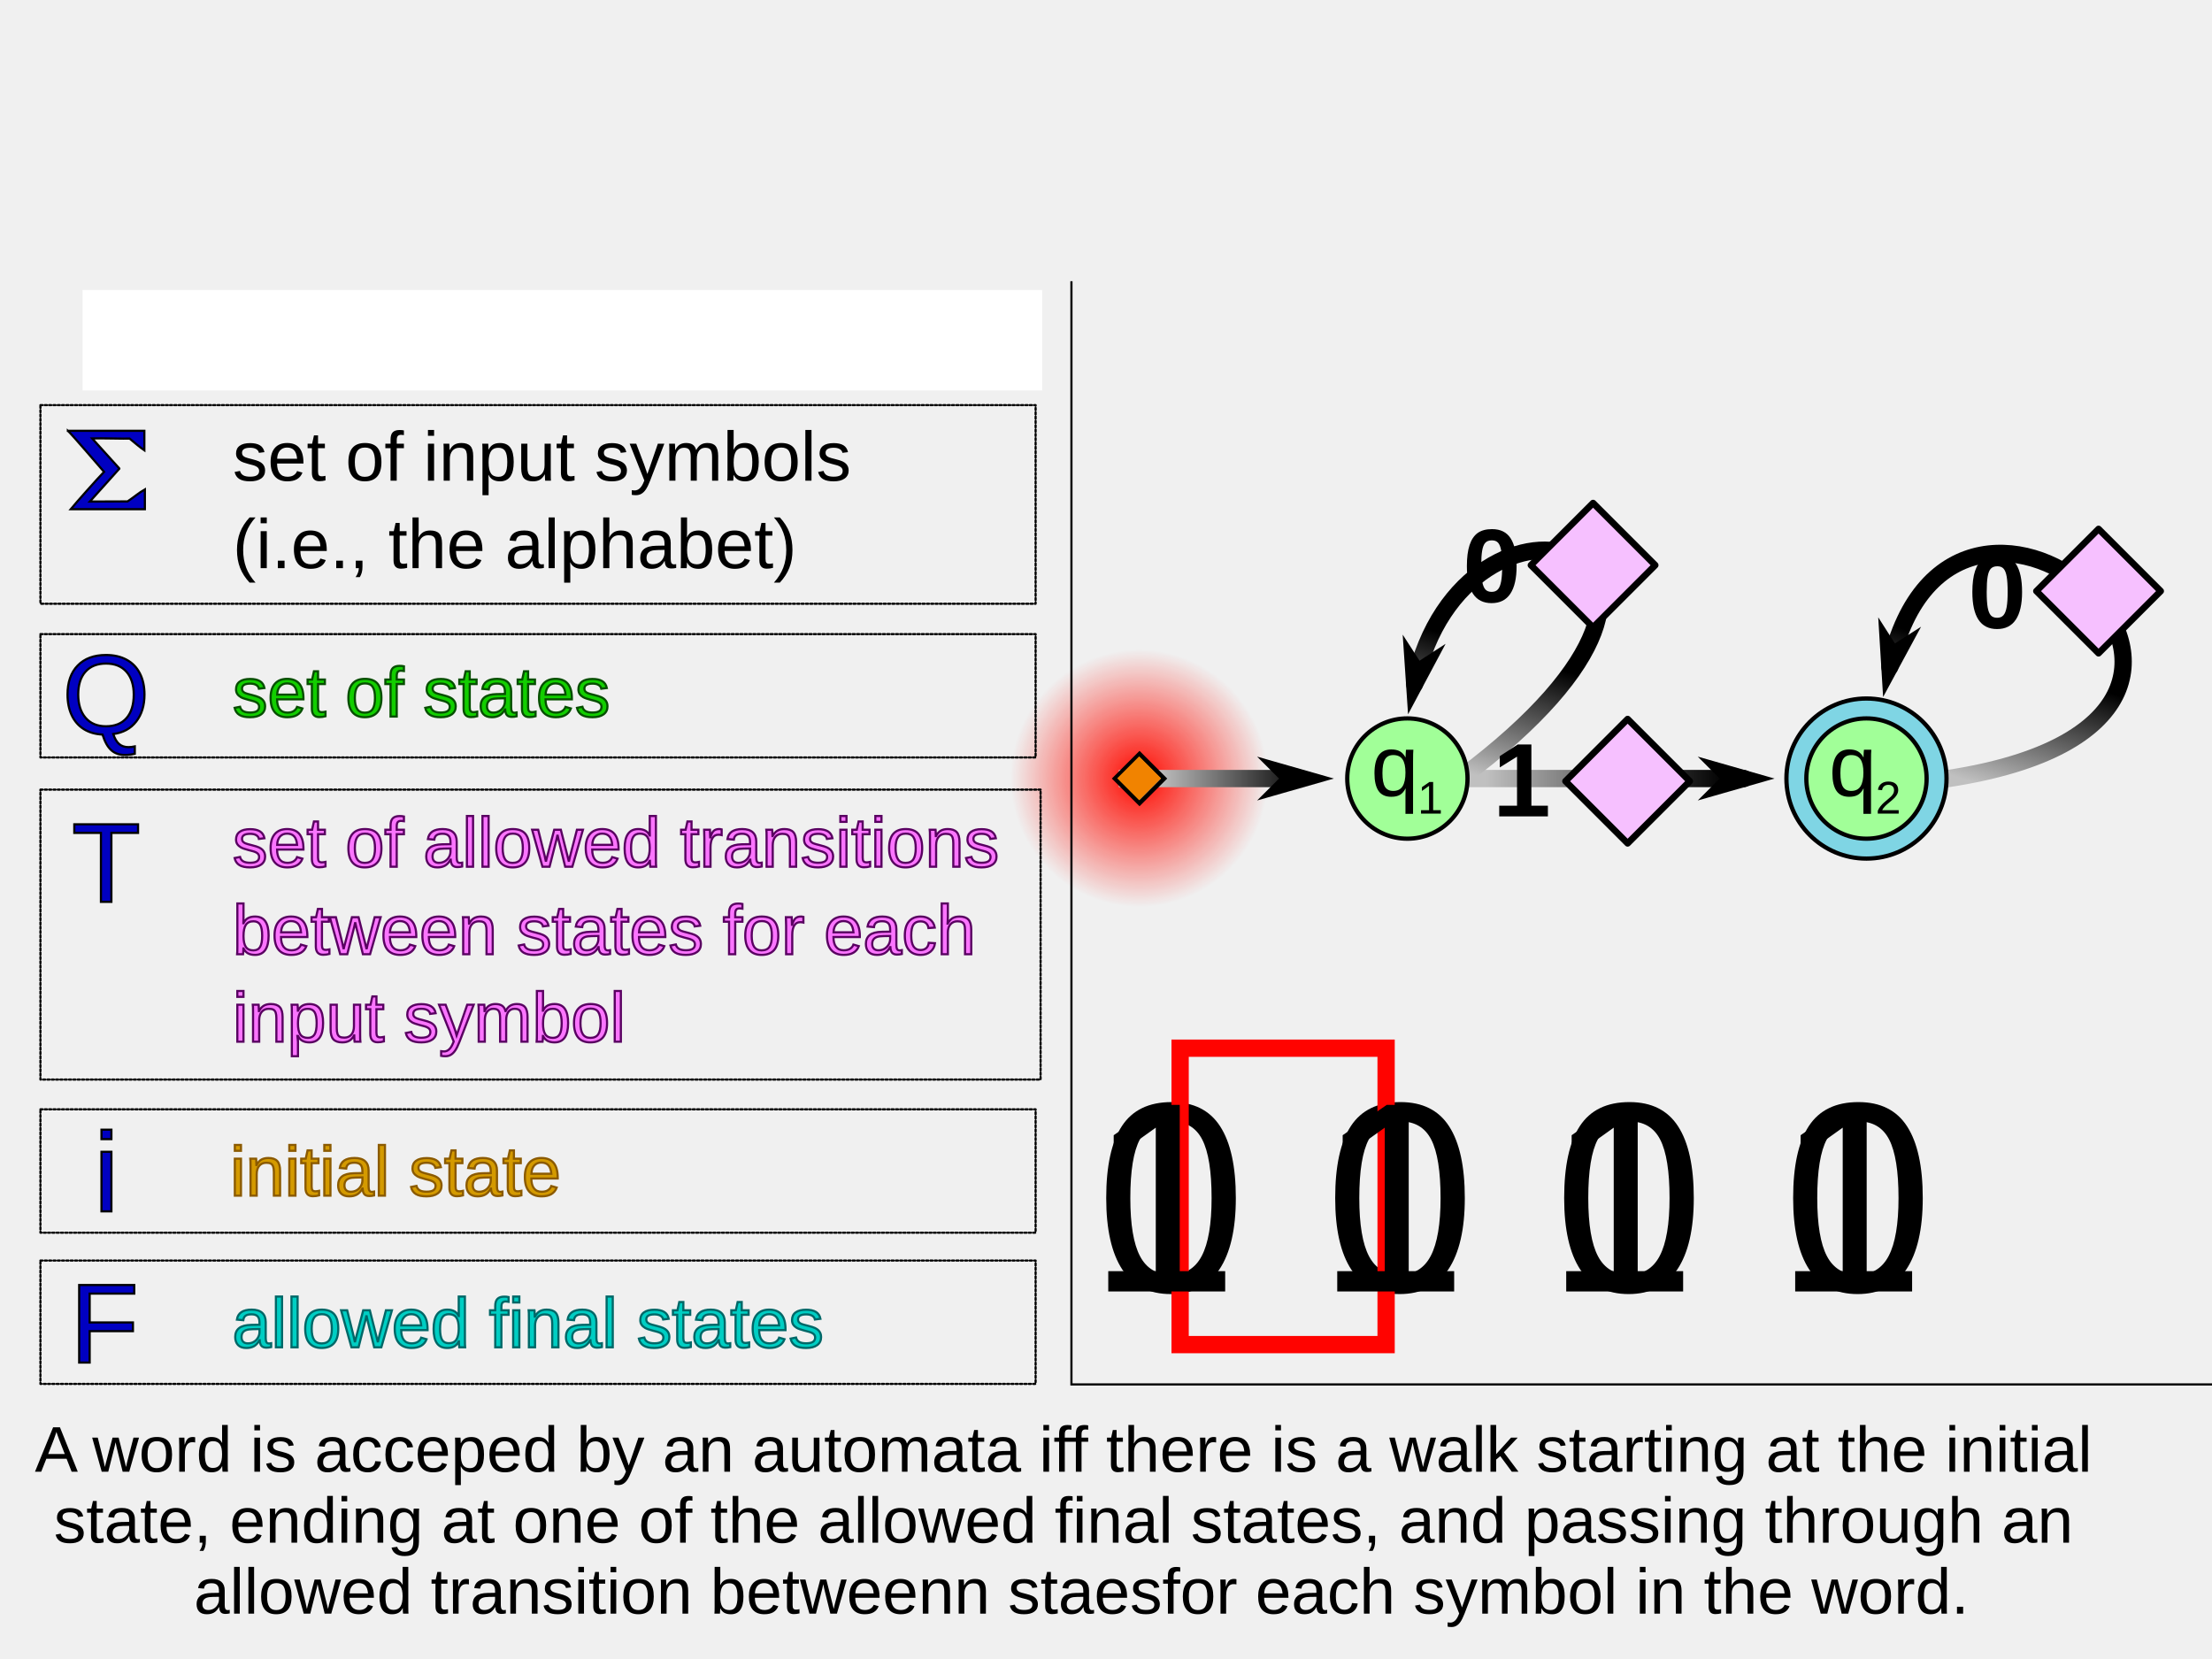
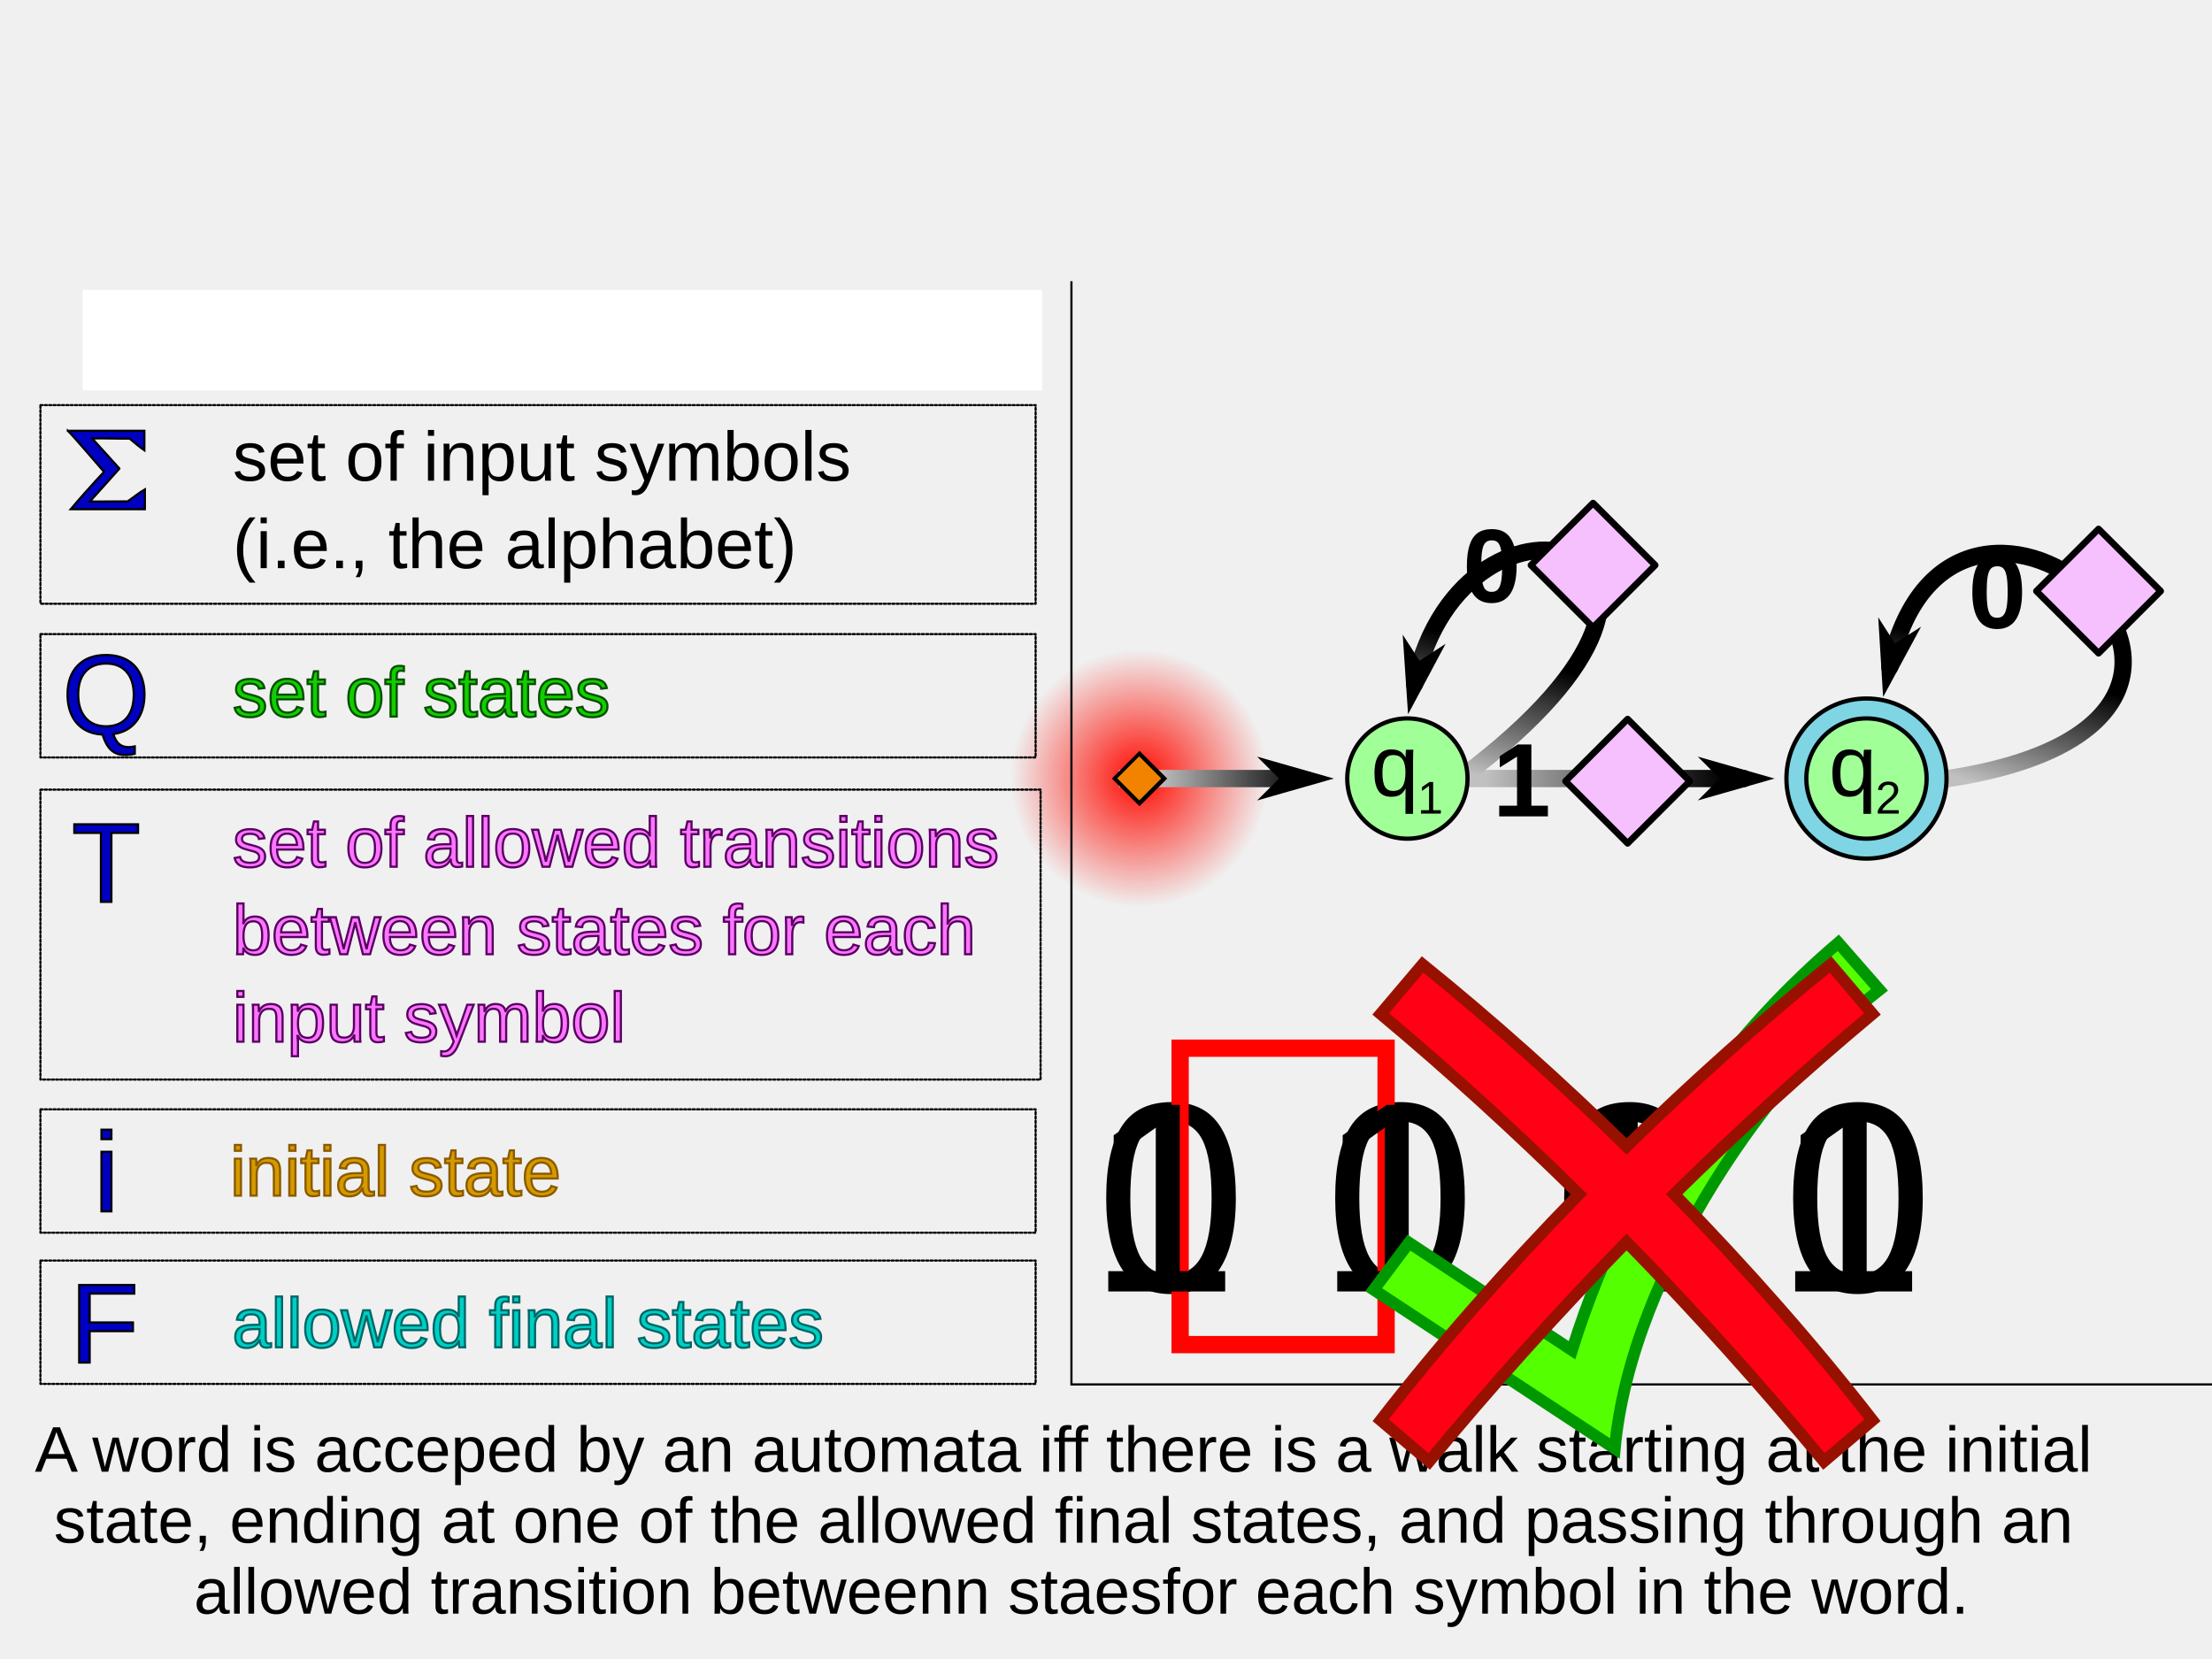
<svg xmlns="http://www.w3.org/2000/svg" xmlns:xlink="http://www.w3.org/1999/xlink" height="768" width="1024" id="svg2" version="1.1">
  <defs id="defs26765">
    <linearGradient id="linearGradient10041">
      <stop style="stop-color:#ff0a00;stop-opacity:1;" offset="0" id="stop10043" />
      <stop style="stop-color:#ff0a00;stop-opacity:0;" offset="1" id="stop10045" />
    </linearGradient>
    <marker orient="auto" refY="0.0" refX="0.0" id="EmptyDiamondSstart" style="overflow:visible">
      <path id="path7055" d="M 0,-7.071 L -7.071,0 L 0,7.071 L 7.071,0 L 0,-7.071 z " style="fill-rule:evenodd;fill:#FFFFFF;stroke:#000000;stroke-width:1.0pt;marker-start:none" transform="scale(0.2) translate(6,0)" />
    </marker>
    <linearGradient id="linearGradient8340">
      <stop style="stop-color:#c0c0c0;stop-opacity:1;" offset="0" id="stop8342" />
      <stop style="stop-color:#000000;stop-opacity:1;" offset="1" id="stop8344" />
    </linearGradient>
    <marker orient="auto" refY="0.0" refX="0.0" id="Arrow1Send" style="overflow:visible;">
      <path id="path6948" d="M 0.0,0.0 L 5.0,-5.0 L -12.5,0.0 L 5.0,5.0 L 0.0,0.0 z " style="fill-rule:evenodd;stroke:#000000;stroke-width:1.0pt;marker-start:none;" transform="scale(0.2) rotate(180) translate(6,0)" />
    </marker>
    <radialGradient xlink:href="#linearGradient10041" id="radialGradient10047" cx="653.53" cy="365.649" fx="653.53" fy="365.649" r="40.7" gradientUnits="userSpaceOnUse" />
    <linearGradient xlink:href="#linearGradient8340" id="linearGradient3177" gradientUnits="userSpaceOnUse" gradientTransform="translate(-10,40)" x1="546.186" y1="320.413" x2="614.607" y2="320.413" />
    <linearGradient xlink:href="#linearGradient8340" id="linearGradient3179" gradientUnits="userSpaceOnUse" gradientTransform="translate(210,40)" x1="697.925" y1="320.413" x2="715.146" y2="264.719" />
    <linearGradient xlink:href="#linearGradient8340" id="linearGradient3181" gradientUnits="userSpaceOnUse" gradientTransform="translate(-10,40)" x1="697.925" y1="320.413" x2="808.607" y2="320.413" />
    <linearGradient xlink:href="#linearGradient8340" id="linearGradient3183" gradientUnits="userSpaceOnUse" gradientTransform="translate(-10,40)" x1="697.925" y1="320.413" x2="715.146" y2="264.719" />
  </defs>
  <path style="fill:url(#radialGradient10047);fill-opacity:1;stroke:none" id="automata.marker" d="m 694.23,365.649 a 40.7,40.7 0 1 1 -81.401,0 40.7,40.7 0 1 1 81.401,0 z" transform="matrix(1.4641,0,0,1.4641,-429.4835,-175.0466)" />
  <g id="automata.5tuple">
    <text id="text5954" y="171.675" x="41.097" style="font-size:40px;font-style:normal;font-variant:normal;font-weight:normal;font-stretch:normal;text-align:start;line-height:125%;letter-spacing:0px;word-spacing:0px;writing-mode:lr-tb;text-anchor:start;fill:#000000;fill-opacity:1;stroke:none;font-family:Arial;-inkscape-font-specification:Arial" xml:space="preserve">
      <tspan y="171.675" x="41.097" id="tspan5956">automata</tspan>
    </text>
    <path transform="translate(-18.98249,-172.8602)" d="m 251.169,325.889 a 3.422,3.422 0 1 1 -6.844,0 3.422,3.422 0 1 1 6.844,0 z" id="path3066" style="fill:#000000;fill-opacity:1;stroke:none" />
    <path style="fill:#000000;fill-opacity:1;stroke:none" id="path3074" d="m 251.169,325.889 a 3.422,3.422 0 1 1 -6.844,0 3.422,3.422 0 1 1 6.844,0 z" transform="translate(-18.98249,-156.8602)" />
    <g transform="translate(53.01752,-138.8602)" id="g4358">
      <path style="fill:none;stroke:#000000;stroke-width:4;stroke-linecap:butt;stroke-linejoin:miter;stroke-miterlimit:4;stroke-opacity:1;stroke-dasharray:none" d="m 186.438,291.889 21.9,0" id="path3070" />
      <path id="path3076" d="m 186.438,307.889 21.9,0" style="fill:none;stroke:#000000;stroke-width:4;stroke-linecap:butt;stroke-linejoin:miter;stroke-miterlimit:4;stroke-opacity:1;stroke-dasharray:none" />
    </g>
    <text xml:space="preserve" style="font-size:40px;font-style:normal;font-variant:normal;font-weight:normal;font-stretch:normal;text-align:start;line-height:125%;letter-spacing:0px;word-spacing:0px;writing-mode:lr-tb;text-anchor:start;fill:#000000;fill-opacity:1;stroke:none;font-family:Arial;-inkscape-font-specification:Arial" x="281.097" y="171.675" id="text6331">
      <tspan id="tspan6333" x="281.097" y="171.675">5-tuple of:</tspan>
    </text>
  </g>
  <g id="automata.5tuple.alphabet">
    <path d="m 31.426,199.428 c 1.946,1.757 13.355,15.135 16.739,18.997 -3.385,3.525 -12.826,14.131 -15.424,17.294 l 34.329,0 0,-9.171 c -3.045,1.733 -5.063,3.625 -8.014,5.567 l -17.464,0.067 13.636,-15.198 0,-0.131 -12.559,-13.888 c 3.934,-0.149 15.493,0.201 17.344,0.074 1.897,1.584 4.566,3.881 6.818,5.429 l 0,-9.04 -35.406,0 z" id="path608" style="font-size:12px;fill:#0000c1;fill-opacity:1;stroke:#000000;stroke-opacity:1" />
    <text id="text6268" y="222.516" x="107.695" style="font-size:32.4px;font-style:normal;font-variant:normal;font-weight:normal;font-stretch:normal;text-align:start;line-height:125%;letter-spacing:0px;word-spacing:0px;writing-mode:lr-tb;text-anchor:start;fill:#000000;fill-opacity:1;stroke:none;font-family:Arial;-inkscape-font-specification:Arial" xml:space="preserve">
      <tspan id="tspan6272" y="222.516" x="107.695">set of input symbols</tspan>
      <tspan id="tspan6276" y="263.016" x="107.695">(i.e., the alphabet)</tspan>
    </text>
    <rect y="187.546" x="18.715" height="91.947" width="460.703" id="rect6843" style="fill:none;stroke:#000000;stroke-width:1;stroke-linecap:round;stroke-linejoin:round;stroke-miterlimit:4;stroke-opacity:1;stroke-dasharray:1, 1;stroke-dashoffset:0" />
  </g>
  <g id="automata.5tuple.states">
    <text xml:space="preserve" style="font-size:32.4px;font-style:normal;font-variant:normal;font-weight:normal;font-stretch:normal;text-align:start;line-height:125%;letter-spacing:0px;word-spacing:0px;writing-mode:lr-tb;text-anchor:start;fill:#12ce00;fill-opacity:1;stroke:#064e00;font-family:Arial;-inkscape-font-specification:Arial;stroke-opacity:1" x="107.695" y="331.703" id="text6280">
      <tspan x="107.695" y="331.703" id="tspan6284">set of states</tspan>
    </text>
    <text id="text6288" y="339.653" x="28.789" style="font-size:52.181px;font-style:normal;font-variant:normal;font-weight:normal;font-stretch:normal;text-align:start;line-height:125%;letter-spacing:0px;word-spacing:0px;writing-mode:lr-tb;text-anchor:start;fill:#0000c1;fill-opacity:1;stroke:#000000;stroke-opacity:1;font-family:Arial;-inkscape-font-specification:Arial" xml:space="preserve">
      <tspan y="339.653" x="28.789" id="tspan6290">Q</tspan>
    </text>
    <rect style="fill:none;stroke:#000000;stroke-width:1;stroke-linecap:round;stroke-linejoin:round;stroke-miterlimit:4;stroke-opacity:1;stroke-dasharray:1, 1;stroke-dashoffset:0" id="rect6845" width="460.703" height="57.104" x="18.715" y="293.546" />
  </g>
  <g id="automata.5tuple.transitions">
    <text id="text6292" y="401.233" x="107.695" style="font-size:32.4px;font-style:normal;font-variant:normal;font-weight:normal;font-stretch:normal;text-align:start;line-height:125%;letter-spacing:0px;word-spacing:0px;writing-mode:lr-tb;text-anchor:start;fill:#fb75ff;fill-opacity:1;stroke:#590061;font-family:Arial;-inkscape-font-specification:Arial;stroke-opacity:1" xml:space="preserve">
      <tspan id="tspan6294" y="401.233" x="107.695">set of allowed transitions</tspan>
      <tspan id="tspan6300" y="441.733" x="107.695">between states for each</tspan>
      <tspan id="tspan6302" y="482.233" x="107.695">input symbol</tspan>
    </text>
    <text xml:space="preserve" style="font-size:52.181px;font-style:normal;font-variant:normal;font-weight:normal;font-stretch:normal;text-align:start;line-height:125%;letter-spacing:0px;word-spacing:0px;writing-mode:lr-tb;text-anchor:start;fill:#0000c1;fill-opacity:1;stroke:#000000;stroke-opacity:1;font-family:Arial;-inkscape-font-specification:Arial" x="33.223" y="417.497" id="text6296">
      <tspan id="tspan6298" x="33.223" y="417.497">T</tspan>
    </text>
    <rect style="fill:none;stroke:#000000;stroke-width:1;stroke-linecap:round;stroke-linejoin:round;stroke-miterlimit:4;stroke-opacity:1;stroke-dasharray:1, 1;stroke-dashoffset:0" id="rect6847" width="463.002" height="134.212" x="18.715" y="365.546" />
  </g>
  <g id="automata.5tuple.initial">
    <text id="text6304" y="560.774" x="43.491" style="font-size:52.181px;font-style:normal;font-variant:normal;font-weight:normal;font-stretch:normal;text-align:start;line-height:125%;letter-spacing:0px;word-spacing:0px;writing-mode:lr-tb;text-anchor:start;fill:#0000c1;fill-opacity:1;stroke:#000000;stroke-opacity:1;font-family:Arial;-inkscape-font-specification:Arial" xml:space="preserve">
      <tspan y="560.774" x="43.491" id="tspan6306">i</tspan>
    </text>
    <text xml:space="preserve" style="font-size:32.4px;font-style:normal;font-variant:normal;font-weight:normal;font-stretch:normal;text-align:start;line-height:125%;letter-spacing:0px;word-spacing:0px;writing-mode:lr-tb;text-anchor:start;fill:#d49a00;fill-opacity:1;stroke:#8b5a00;font-family:Arial;-inkscape-font-specification:Arial;stroke-opacity:1" x="106.54" y="553.505" id="text6308">
      <tspan x="106.54" y="553.505" id="tspan6314">initial state</tspan>
    </text>
    <rect y="513.546" x="18.715" height="57.104" width="460.703" id="rect6849" style="fill:none;stroke:#000000;stroke-width:1;stroke-linecap:round;stroke-linejoin:round;stroke-miterlimit:4;stroke-opacity:1;stroke-dasharray:1, 1;stroke-dashoffset:0" />
  </g>
  <g id="automata.5tuple.final">
    <text xml:space="preserve" style="font-size:52.181px;font-style:normal;font-variant:normal;font-weight:normal;font-stretch:normal;text-align:start;line-height:125%;letter-spacing:0px;word-spacing:0px;writing-mode:lr-tb;text-anchor:start;fill:#0000c1;fill-opacity:1;stroke:#000000;stroke-opacity:1;font-family:Arial;-inkscape-font-specification:Arial" x="32.369" y="630.774" id="text6321">
      <tspan id="tspan6323" x="32.369" y="630.774">F</tspan>
    </text>
    <text id="text6325" y="623.703" x="107.521" style="font-size:32.4px;font-style:normal;font-variant:normal;font-weight:normal;font-stretch:normal;text-align:start;line-height:125%;letter-spacing:0px;word-spacing:0px;writing-mode:lr-tb;text-anchor:start;fill:#00cec3;fill-opacity:1;stroke:#006767;font-family:Arial;-inkscape-font-specification:Arial;stroke-opacity:1" xml:space="preserve">
      <tspan id="tspan6327" y="623.703" x="107.521">allowed final states</tspan>
    </text>
    <rect style="fill:none;stroke:#000000;stroke-width:1;stroke-linecap:round;stroke-linejoin:round;stroke-miterlimit:4;stroke-opacity:1;stroke-dasharray:1, 1;stroke-dashoffset:0" id="rect6851" width="460.703" height="57.104" x="18.715" y="583.546" />
  </g>
  <text xml:space="preserve" style="font-size:29.866px;font-style:normal;font-variant:normal;font-weight:normal;font-stretch:normal;text-align:center;line-height:110%;letter-spacing:0px;word-spacing:0px;writing-mode:lr-tb;text-anchor:middle;fill:#000000;fill-opacity:1;stroke:none;font-family:Arial;-inkscape-font-specification:Arial" x="513.079" y="681.287" id="automata.criterion">
    <tspan id="tspan6894" x="513.079" y="681.287">A word is acceped by an automata iff there is a walk starting at the initial</tspan>
    <tspan id="tspan6896" x="513.079" y="714.139">state, ending at one of the allowed final states, and passing through an</tspan>
    <tspan x="513.079" y="746.991" id="tspan6904">allowed transition betweenn staesfor each symbol in the word.</tspan>
  </text>
  <text xml:space="preserve" style="font-size:125.537px;font-style:normal;font-variant:normal;font-weight:normal;font-stretch:normal;text-align:center;line-height:125%;letter-spacing:0px;word-spacing:0px;writing-mode:lr-tb;text-anchor:middle;fill:#000000;fill-opacity:1;stroke:none;font-family:Arial;-inkscape-font-specification:Arial" x="594.42" y="597.846" id="automata.input.1.0">
    <tspan id="tspan6914" x="594.42" y="597.846">0</tspan>
  </text>
  <text id="automata.input.2.0" y="597.846" x="700.42" style="font-size:125.537px;font-style:normal;font-variant:normal;font-weight:normal;font-stretch:normal;text-align:center;line-height:125%;letter-spacing:0px;word-spacing:0px;writing-mode:lr-tb;text-anchor:middle;fill:#000000;fill-opacity:1;stroke:none;font-family:Arial;-inkscape-font-specification:Arial" xml:space="preserve">
    <tspan y="597.846" x="700.42" id="tspan6918">0</tspan>
  </text>
  <text xml:space="preserve" style="font-size:125.537px;font-style:normal;font-variant:normal;font-weight:normal;font-stretch:normal;text-align:center;line-height:125%;letter-spacing:0px;word-spacing:0px;writing-mode:lr-tb;text-anchor:middle;fill:#000000;fill-opacity:1;stroke:none;font-family:Arial;-inkscape-font-specification:Arial" x="806.42" y="597.846" id="automata.input.3.0">
    <tspan id="tspan6922" x="806.42" y="597.846">0</tspan>
  </text>
  <text id="automata.input.4.0" y="597.846" x="912.42" style="font-size:125.537px;font-style:normal;font-variant:normal;font-weight:normal;font-stretch:normal;text-align:center;line-height:125%;letter-spacing:0px;word-spacing:0px;writing-mode:lr-tb;text-anchor:middle;fill:#000000;fill-opacity:1;stroke:none;font-family:Arial;-inkscape-font-specification:Arial" xml:space="preserve">
    <tspan y="597.846" x="912.42" id="tspan6926">0</tspan>
  </text>
  <g id="automata.automata">
    <path id="automata.automata.transitions.initial" d="m 517.925,360.413 85.282,0" style="fill:none;stroke:url(#linearGradient3177);stroke-width:8;stroke-linecap:butt;stroke-linejoin:miter;stroke-miterlimit:4;stroke-opacity:1;stroke-dasharray:none;marker-start:url(#EmptyDiamondSstart);marker-end:url(#Arrow1Send)" />
    <g id="automata.automata.transitions">
      <path id="path8792" d="m 901.925,360.413 c 183.313,-28.09 2.059,-184.011 -27.101,-51.7" style="fill:none;stroke:url(#linearGradient3179);stroke-width:8;stroke-linecap:round;stroke-linejoin:miter;stroke-miterlimit:4;stroke-opacity:1;stroke-dasharray:none;marker-start:none;marker-end:url(#Arrow1Send)" />
      <path id="path7956" d="m 677.925,360.413 129.282,0" style="fill:none;stroke:url(#linearGradient3181);stroke-width:8;stroke-linecap:round;stroke-linejoin:miter;stroke-miterlimit:4;stroke-opacity:1;stroke-dasharray:none;marker-start:none;marker-end:url(#Arrow1Send)" />
      <path style="fill:none;stroke:url(#linearGradient3183);stroke-width:8;stroke-linecap:round;stroke-linejoin:miter;stroke-miterlimit:4;stroke-opacity:1;stroke-dasharray:none;marker-start:none;marker-end:url(#Arrow1Send)" d="m 675.925,360.413 c 146.167,-108.843 1.73,-150.267 -21.101,-43.7" id="path8732" />
      <rect style="fill:#f6c0ff;fill-opacity:1;stroke:#000000;stroke-width:3.041;stroke-linecap:round;stroke-linejoin:round;stroke-miterlimit:4;stroke-opacity:1;stroke-dasharray:none;stroke-dashoffset:0" id="rect8752" width="40.689" height="40.689" x="316.123" y="686.139" transform="matrix(0.7071068,-0.7071068,0.7071068,0.7071068,0,0)" />
      <rect transform="matrix(0.7071068,-0.7071068,0.7071068,0.7071068,0,0)" y="768.164" x="256.726" height="40.689" width="40.689" id="rect8776" style="fill:#f6c0ff;fill-opacity:1;stroke:#000000;stroke-width:3.041;stroke-linecap:round;stroke-linejoin:round;stroke-miterlimit:4;stroke-opacity:1;stroke-dasharray:none;stroke-dashoffset:0" />
      <rect transform="matrix(0.7071068,-0.7071068,0.7071068,0.7071068,0,0)" y="860.087" x="473.101" height="40.689" width="40.689" id="rect8794" style="fill:#f6c0ff;fill-opacity:1;stroke:#000000;stroke-width:3.041;stroke-linecap:round;stroke-linejoin:round;stroke-miterlimit:4;stroke-opacity:1;stroke-dasharray:none;stroke-dashoffset:0" />
      <text xml:space="preserve" style="font-size:48.4px;font-style:normal;font-variant:normal;font-weight:bold;font-stretch:normal;text-align:center;line-height:125%;letter-spacing:0px;word-spacing:0px;writing-mode:lr-tb;text-anchor:middle;fill:#000000;fill-opacity:1;stroke:none;font-family:Arial;-inkscape-font-specification:Arial Bold" x="737.667" y="278.739" id="text8754">
        <tspan id="tspan8756" x="737.667" y="278.739">0</tspan>
      </text>
      <text id="text8778" y="377.919" x="751.51" style="font-size:48.4px;font-style:normal;font-variant:normal;font-weight:bold;font-stretch:normal;text-align:center;line-height:125%;letter-spacing:0px;word-spacing:0px;writing-mode:lr-tb;text-anchor:middle;fill:#000000;fill-opacity:1;stroke:none;font-family:Arial;-inkscape-font-specification:Arial Bold" xml:space="preserve">
        <tspan y="377.919" x="751.51" id="tspan8780">1</tspan>
      </text>
      <text id="text8796" y="290.739" x="971.667" style="font-size:48.4px;font-style:normal;font-variant:normal;font-weight:bold;font-stretch:normal;text-align:center;line-height:125%;letter-spacing:0px;word-spacing:0px;writing-mode:lr-tb;text-anchor:middle;fill:#000000;fill-opacity:1;stroke:none;font-family:Arial;-inkscape-font-specification:Arial Bold" xml:space="preserve">
        <tspan y="290.739" x="971.667" id="tspan8798">0</tspan>
      </text>
    </g>
    <g id="automata.automata.state.1">
      <path style="fill:#a1ff98;fill-opacity:1;stroke:#000000;stroke-width:3;stroke-linecap:round;stroke-linejoin:round;stroke-miterlimit:4;stroke-opacity:1;stroke-dasharray:none;stroke-dashoffset:0" id="path6906" d="m 621.42,232.812 c 0,23.434 -18.997,42.432 -42.432,42.432 -23.434,0 -42.432,-18.997 -42.432,-42.432 0,-23.434 18.997,-42.432 42.432,-42.432 23.434,0 42.432,18.997 42.432,42.432 z" transform="matrix(0.6561,0,0,0.6561,271.6455,207.6652)" />
      <text xml:space="preserve" style="font-size:40px;font-style:normal;font-variant:normal;font-weight:normal;font-stretch:normal;text-align:start;line-height:125%;letter-spacing:0px;word-spacing:0px;writing-mode:lr-tb;text-anchor:start;fill:#000000;fill-opacity:1;stroke:none;font-family:Arial;-inkscape-font-specification:Arial" x="634.597" y="368.465" id="text8806">
        <tspan id="tspan8808" x="634.597" y="368.465">q</tspan>
      </text>
      <text xml:space="preserve" style="font-size:21.258px;font-style:normal;font-variant:normal;font-weight:normal;font-stretch:normal;text-align:start;line-height:125%;letter-spacing:0px;word-spacing:0px;writing-mode:lr-tb;text-anchor:start;fill:#000000;fill-opacity:1;stroke:none;font-family:Arial;-inkscape-font-specification:Arial" x="656.209" y="376.641" id="text8814">
        <tspan id="tspan8816" x="656.209" y="376.641">1</tspan>
      </text>
    </g>
    <g id="automata.automata.state.2">
      <path d="m 621.42,232.812 c 0,23.434 -18.997,42.432 -42.432,42.432 -23.434,0 -42.432,-18.997 -42.432,-42.432 0,-23.434 18.997,-42.432 42.432,-42.432 23.434,0 42.432,18.997 42.432,42.432 z" id="path8142" style="fill:#7fd5e4;fill-opacity:1;stroke:#000000;stroke-width:2.254;stroke-linecap:round;stroke-linejoin:round;stroke-miterlimit:4;stroke-opacity:1;stroke-dasharray:none;stroke-dashoffset:0" transform="matrix(0.8732691,0,0,0.8732691,358.4321,157.1056)" />
      <g id="g11009">
        <path d="m 621.42,232.812 c 0,23.434 -18.997,42.432 -42.432,42.432 -23.434,0 -42.432,-18.997 -42.432,-42.432 0,-23.434 18.997,-42.432 42.432,-42.432 23.434,0 42.432,18.997 42.432,42.432 z" id="path6910" style="fill:#a1ff98;fill-opacity:1;stroke:#000000;stroke-width:3;stroke-linecap:round;stroke-linejoin:round;stroke-miterlimit:4;stroke-opacity:1;stroke-dasharray:none;stroke-dashoffset:0" transform="matrix(0.6561,0,0,0.6561,484.1704,207.6652)" />
        <text xml:space="preserve" style="font-size:40px;font-style:normal;font-variant:normal;font-weight:normal;font-stretch:normal;text-align:start;line-height:125%;letter-spacing:0px;word-spacing:0px;writing-mode:lr-tb;text-anchor:start;fill:#000000;fill-opacity:1;stroke:none;font-family:Arial;-inkscape-font-specification:Arial" x="846.597" y="368.465" id="text8818">
          <tspan id="tspan8820" x="846.597" y="368.465">q</tspan>
        </text>
        <text xml:space="preserve" style="font-size:21.258px;font-style:normal;font-variant:normal;font-weight:normal;font-stretch:normal;text-align:start;line-height:125%;letter-spacing:0px;word-spacing:0px;writing-mode:lr-tb;text-anchor:start;fill:#000000;fill-opacity:1;stroke:none;font-family:Arial;-inkscape-font-specification:Arial" x="868.209" y="376.641" id="text8822">
          <tspan id="tspan8824" x="868.209" y="376.641">2</tspan>
        </text>
      </g>
    </g>
    <rect transform="matrix(-0.7071068,-0.7071068,0.7071068,-0.7071068,0,0)" y="110.943" x="-634.843" height="14.36" width="14.36" id="rect10035" style="fill:#f18300;fill-opacity:1;stroke:none" />
  </g>
  <rect style="fill:none;stroke:#ff0300;stroke-width:8;stroke-miterlimit:4;stroke-opacity:1;stroke-dasharray:none" id="automata.reader" width="95.355" height="137.218" x="546.313" y="485.238" />
  <rect style="fill:#ffffff;fill-opacity:1;stroke:none" id="automata.5tuple.cover" width="444.214" height="46.515" x="38.234" y="134.239" />
  <path style="fill:none;stroke:#000000;stroke-width:1px;stroke-linecap:butt;stroke-linejoin:miter;stroke-opacity:1" d="m 496,130.178 0,510.715 529.936,0" id="automata.automata.box" />
  <text id="automata.input.3.1" y="597.846" x="802.711" style="font-size:125.537px;font-style:normal;font-variant:normal;font-weight:normal;font-stretch:normal;text-align:center;line-height:125%;letter-spacing:0px;word-spacing:0px;writing-mode:lr-tb;text-anchor:middle;fill:#000000;fill-opacity:1;stroke:none;font-family:Arial;-inkscape-font-specification:Arial" xml:space="preserve">
    <tspan y="597.846" x="802.711" id="tspan10988">1</tspan>
  </text>
  <text id="automata.input.1.1" y="597.846" x="590.711" style="font-size:125.537px;font-style:normal;font-variant:normal;font-weight:normal;font-stretch:normal;text-align:center;line-height:125%;letter-spacing:0px;word-spacing:0px;writing-mode:lr-tb;text-anchor:middle;fill:#000000;fill-opacity:1;stroke:none;font-family:Arial;-inkscape-font-specification:Arial" xml:space="preserve">
    <tspan y="597.846" x="590.711" id="tspan10992">1</tspan>
  </text>
  <text xml:space="preserve" style="font-size:125.537px;font-style:normal;font-variant:normal;font-weight:normal;font-stretch:normal;text-align:center;line-height:125%;letter-spacing:0px;word-spacing:0px;writing-mode:lr-tb;text-anchor:middle;fill:#000000;fill-opacity:1;stroke:none;font-family:Arial;-inkscape-font-specification:Arial" x="696.711" y="597.846" id="automata.input.2.1">
    <tspan id="tspan10996" x="696.711" y="597.846">1</tspan>
  </text>
  <text xml:space="preserve" style="font-size:125.537px;font-style:normal;font-variant:normal;font-weight:normal;font-stretch:normal;text-align:center;line-height:125%;letter-spacing:0px;word-spacing:0px;writing-mode:lr-tb;text-anchor:middle;fill:#000000;fill-opacity:1;stroke:none;font-family:Arial;-inkscape-font-specification:Arial" x="908.711" y="597.846" id="automata.input.4.1">
    <tspan id="tspan11000" x="908.711" y="597.846">1</tspan>
  </text>
+   <path id="automata.check_mark" d="m 635.923,597.058 16.335,-21.78 75.457,49.778 c 28.367,-90.615 78.97,-150.88 123.285,-188.625 l 19.058,21.78 c -48.373,37.728 -114.801,129.172 -122.513,212.355 z" style="fill:#54ff00;fill-opacity:1;stroke:#009800;stroke-width:5.445;stroke-linecap:butt;stroke-linejoin:miter;stroke-miterlimit:4;stroke-opacity:1;stroke-dasharray:none;display:inline" />
+   <path id="automata.cross_mark" d="m 658.554,446.472 -19.398,22.886 c 31.747,26.532 62.536,54.639 91.799,83.462 -33.896,34.699 -65.143,70.3 -91.799,104.646 l 22.461,19.058 c 27.784,-33.605 58.49,-67.942 91.374,-101.583 32.884,33.642 63.59,67.979 91.374,101.583 l 22.461,-19.058 C 840.169,623.12 808.922,587.519 775.026,552.82 804.29,523.997 835.078,495.89 866.825,469.358 l -19.398,-22.886 c -32.421,26.208 -64.269,54.695 -94.437,84.227 -30.168,-29.533 -62.016,-58.02 -94.437,-84.227 z" style="fill:#ff0015;fill-opacity:1;stroke:#981100;stroke-width:5.445;stroke-linecap:round;stroke-linejoin:miter;stroke-miterlimit:4;stroke-opacity:1;stroke-dashoffset:0;display:inline" />
</svg>
